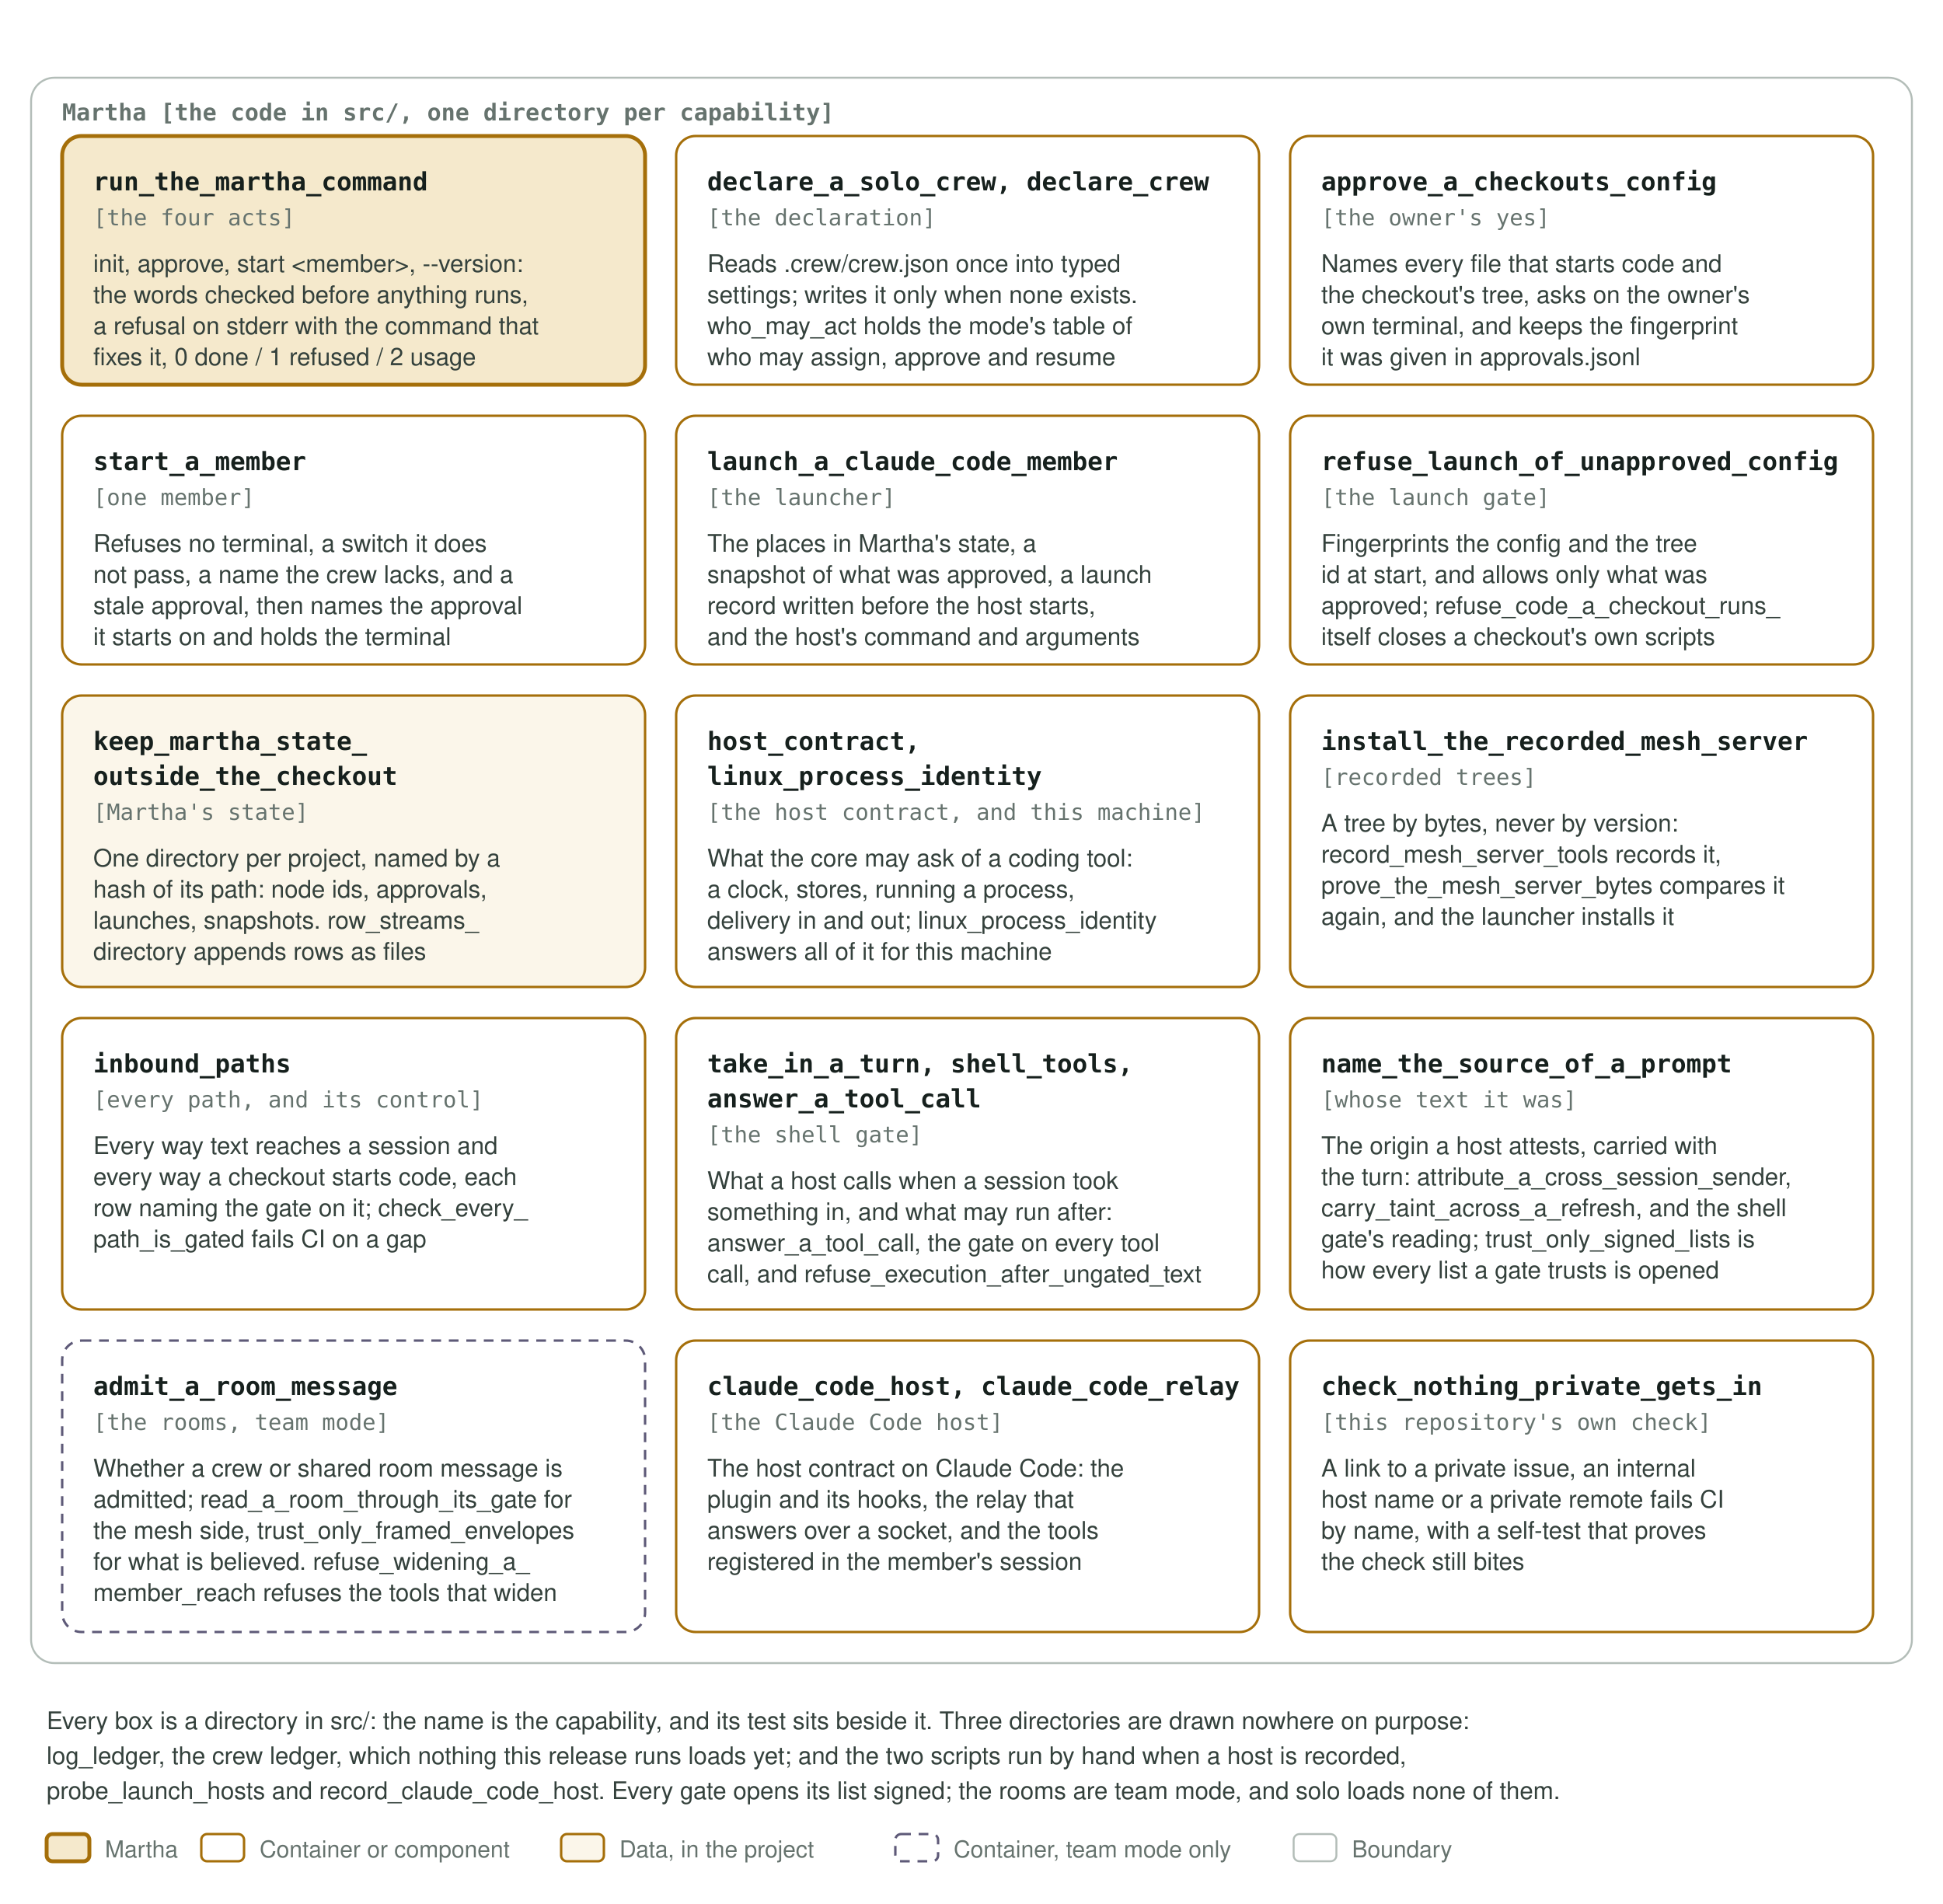
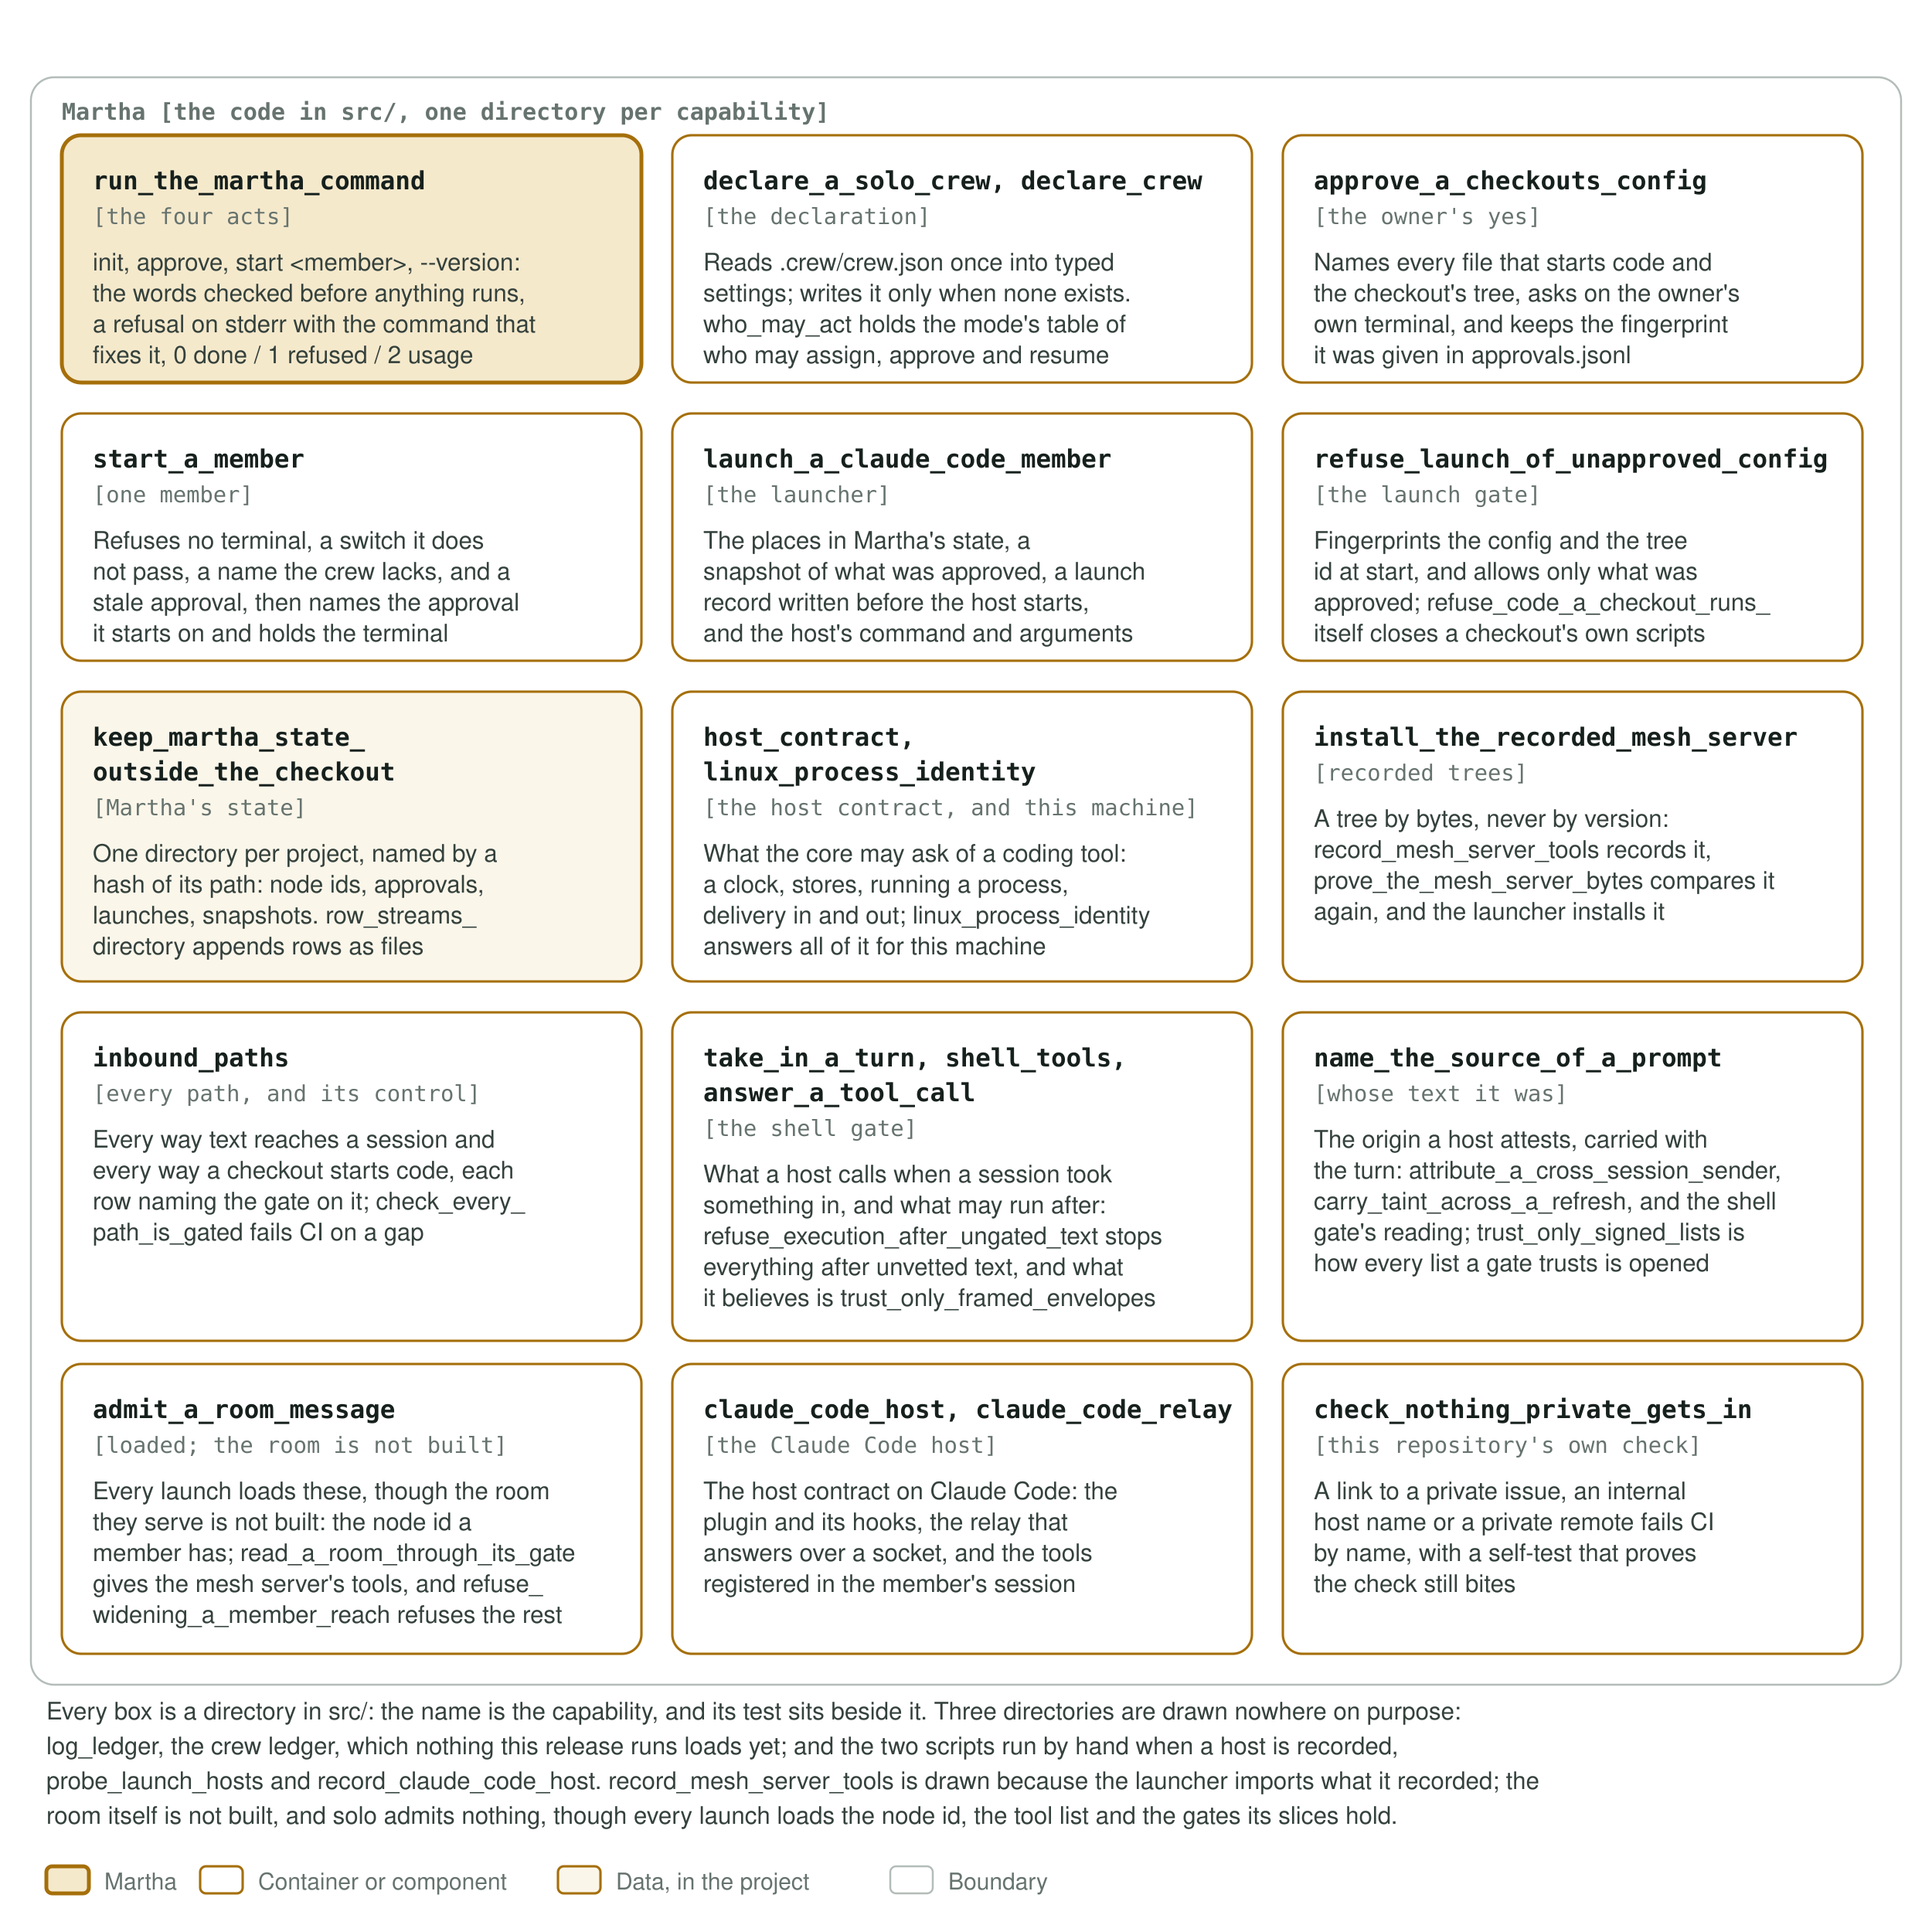
- <svg xmlns="http://www.w3.org/2000/svg" viewBox="0 0 1000 980" role="img" aria-label="Martha components">
+ <svg xmlns="http://www.w3.org/2000/svg" viewBox="0 0 1000 1000" role="img" aria-label="Martha components">
  <style>
.t-name { font-family: "Atkinson Hyperlegible", "Segoe UI", system-ui, -apple-system, Helvetica, Arial, sans-serif; font-size: 15px; font-weight: 700; }
.t-desc { font-family: "Atkinson Hyperlegible", "Segoe UI", system-ui, -apple-system, Helvetica, Arial, sans-serif; font-size: 12.5px; }
.t-rel { font-family: "Atkinson Hyperlegible", "Segoe UI", system-ui, -apple-system, Helvetica, Arial, sans-serif; font-size: 11.5px; paint-order: stroke; stroke-width: 4px; stroke-linejoin: round; }
.t-code { font-family: "JetBrains Mono", ui-monospace, Menlo, Consolas, monospace; font-size: 13px; font-weight: 600; }
.t-type { font-family: "JetBrains Mono", ui-monospace, Menlo, Consolas, monospace; font-size: 11.5px; }
.t-bound { font-family: "JetBrains Mono", ui-monospace, Menlo, Consolas, monospace; font-size: 12px; font-weight: 600; }
.t-leg { font-family: "Atkinson Hyperlegible", "Segoe UI", system-ui, -apple-system, Helvetica, Arial, sans-serif; font-size: 12px; }
.edge { fill: none; stroke-width: 1.25; }
.edge-team { fill: none; stroke-width: 1.25; stroke-dasharray: 5 4; }
.bg { fill: #FFFFFF; }
.b-sys { fill: #F5E9CC; stroke: #A56F0A; stroke-width: 2; }
.b-per { fill: #E3EBF2; stroke: #3B5B7A; stroke-width: 1.25; }
.b-mac { fill: #E6E4EE; stroke: #5E5A78; stroke-width: 1.25; stroke-dasharray: 5 4; }
.b-ext { fill: #ECEFED; stroke: #8A9791; stroke-width: 1.25; }
.b-cmp { fill: #FFFFFF; stroke: #A56F0A; stroke-width: 1.25; }
.b-dat { fill: #FBF6EA; stroke: #A56F0A; stroke-width: 1.25; }
.b-team { fill: #FFFFFF; stroke: #5E5A78; stroke-width: 1.25; stroke-dasharray: 5 4; }
.b-later { fill: #F3F4F3; stroke: #8A9791; stroke-width: 1.25; stroke-dasharray: 5 4; }
.bound { fill: none; stroke: #B3BDB8; stroke-width: 1; }
.head { fill: #3B5B7A; }
.t-name, .t-code { fill: #16201D; }
.t-type, .t-bound, .t-leg { fill: #66736E; }
.t-desc { fill: #34413C; }
.t-rel { fill: #66736E; stroke: #FFFFFF; }
.edge, .edge-team { stroke: #8A9791; }
.arrowhead { fill: #8A9791; }
@media (prefers-color-scheme: dark) {
.bg { fill: #171F1C; }
.b-sys { fill: #3A2E13; stroke: #E3AA3C; }
.b-per { fill: #1D2A36; stroke: #8EB4D8; }
.b-mac { fill: #26243A; stroke: #A9A4C8; }
.b-ext { fill: #1C2421; stroke: #7D8B85; }
.b-cmp { fill: #171F1C; stroke: #E3AA3C; }
.b-dat { fill: #2A2414; stroke: #E3AA3C; }
.b-team { fill: #171F1C; stroke: #A9A4C8; }
.b-later { fill: #1C2421; stroke: #7D8B85; }
.bound { stroke: #4A5752; }
.head { fill: #8EB4D8; }
.t-name, .t-code { fill: #E6ECE9; }
.t-type, .t-bound, .t-leg { fill: #93A09A; }
.t-desc { fill: #C3CDC8; }
.t-rel { fill: #93A09A; stroke: #171F1C; }
.edge, .edge-team { stroke: #7D8B85; }
.arrowhead { fill: #7D8B85; }
}
</style>
  <defs>
    <marker id="a" viewBox="0 0 10 10" refX="9" refY="5" markerWidth="7" markerHeight="7" orient="auto-start-reverse">
      <path class="arrowhead" d="M0 0L10 5L0 10z" />
    </marker>
  </defs>
-   <rect class="bg" x="0" y="0" width="1000" height="980" />
-   <rect class="bound" x="16" y="40" width="968" height="816" rx="12" />
+   <rect class="bg" x="0" y="0" width="1000" height="1000" />
+   <rect class="bound" x="16" y="40" width="968" height="832" rx="12" />
  <text class="t-bound" x="32" y="62">Martha [the code in src/, one directory per capability]</text>
  <rect class="b-sys" x="32" y="70" width="300" height="128" rx="10" />
  <text class="t-code" x="48" y="98">run_the_martha_command</text>
  <text class="t-type" x="48" y="116">[the four acts]</text>
  <text class="t-desc" x="48" y="140">init, approve, start &lt;member&gt;, --version:</text>
  <text class="t-desc" x="48" y="156">the words checked before anything runs,</text>
  <text class="t-desc" x="48" y="172">a refusal on stderr with the command that</text>
  <text class="t-desc" x="48" y="188">fixes it, 0 done / 1 refused / 2 usage</text>
  <rect class="b-cmp" x="348" y="70" width="300" height="128" rx="10" />
  <text class="t-code" x="364" y="98">declare_a_solo_crew, declare_crew</text>
  <text class="t-type" x="364" y="116">[the declaration]</text>
  <text class="t-desc" x="364" y="140">Reads .crew/crew.json once into typed</text>
  <text class="t-desc" x="364" y="156">settings; writes it only when none exists.</text>
  <text class="t-desc" x="364" y="172">who_may_act holds the mode's table of</text>
  <text class="t-desc" x="364" y="188">who may assign, approve and resume</text>
  <rect class="b-cmp" x="664" y="70" width="300" height="128" rx="10" />
  <text class="t-code" x="680" y="98">approve_a_checkouts_config</text>
  <text class="t-type" x="680" y="116">[the owner's yes]</text>
  <text class="t-desc" x="680" y="140">Names every file that starts code and</text>
  <text class="t-desc" x="680" y="156">the checkout's tree, asks on the owner's</text>
  <text class="t-desc" x="680" y="172">own terminal, and keeps the fingerprint</text>
  <text class="t-desc" x="680" y="188">it was given in approvals.jsonl</text>
  <rect class="b-cmp" x="32" y="214" width="300" height="128" rx="10" />
  <text class="t-code" x="48" y="242">start_a_member</text>
  <text class="t-type" x="48" y="260">[one member]</text>
  <text class="t-desc" x="48" y="284">Refuses no terminal, a switch it does</text>
  <text class="t-desc" x="48" y="300">not pass, a name the crew lacks, and a</text>
  <text class="t-desc" x="48" y="316">stale approval, then names the approval</text>
  <text class="t-desc" x="48" y="332">it starts on and holds the terminal</text>
  <rect class="b-cmp" x="348" y="214" width="300" height="128" rx="10" />
  <text class="t-code" x="364" y="242">launch_a_claude_code_member</text>
  <text class="t-type" x="364" y="260">[the launcher]</text>
  <text class="t-desc" x="364" y="284">The places in Martha's state, a</text>
  <text class="t-desc" x="364" y="300">snapshot of what was approved, a launch</text>
  <text class="t-desc" x="364" y="316">record written before the host starts,</text>
  <text class="t-desc" x="364" y="332">and the host's command and arguments</text>
  <rect class="b-cmp" x="664" y="214" width="300" height="128" rx="10" />
  <text class="t-code" x="680" y="242">refuse_launch_of_unapproved_config</text>
  <text class="t-type" x="680" y="260">[the launch gate]</text>
  <text class="t-desc" x="680" y="284">Fingerprints the config and the tree</text>
  <text class="t-desc" x="680" y="300">id at start, and allows only what was</text>
  <text class="t-desc" x="680" y="316">approved; refuse_code_a_checkout_runs_</text>
  <text class="t-desc" x="680" y="332">itself closes a checkout's own scripts</text>
  <rect class="b-dat" x="32" y="358" width="300" height="150" rx="10" />
  <text class="t-code" x="48" y="386">keep_martha_state_</text>
  <text class="t-code" x="48" y="404">outside_the_checkout</text>
  <text class="t-type" x="48" y="422">[Martha's state]</text>
  <text class="t-desc" x="48" y="446">One directory per project, named by a</text>
  <text class="t-desc" x="48" y="462">hash of its path: node ids, approvals,</text>
  <text class="t-desc" x="48" y="478">launches, snapshots. row_streams_</text>
  <text class="t-desc" x="48" y="494">directory appends rows as files</text>
  <rect class="b-cmp" x="348" y="358" width="300" height="150" rx="10" />
  <text class="t-code" x="364" y="386">host_contract,</text>
  <text class="t-code" x="364" y="404">linux_process_identity</text>
  <text class="t-type" x="364" y="422">[the host contract, and this machine]</text>
  <text class="t-desc" x="364" y="446">What the core may ask of a coding tool:</text>
  <text class="t-desc" x="364" y="462">a clock, stores, running a process,</text>
  <text class="t-desc" x="364" y="478">delivery in and out; linux_process_identity</text>
  <text class="t-desc" x="364" y="494">answers all of it for this machine</text>
  <rect class="b-cmp" x="664" y="358" width="300" height="150" rx="10" />
  <text class="t-code" x="680" y="386">install_the_recorded_mesh_server</text>
  <text class="t-type" x="680" y="404">[recorded trees]</text>
  <text class="t-desc" x="680" y="428">A tree by bytes, never by version:</text>
  <text class="t-desc" x="680" y="444">record_mesh_server_tools records it,</text>
  <text class="t-desc" x="680" y="460">prove_the_mesh_server_bytes compares it</text>
  <text class="t-desc" x="680" y="476">again, and the launcher installs it</text>
-   <rect class="b-cmp" x="32" y="524" width="300" height="150" rx="10" />
+   <rect class="b-cmp" x="32" y="524" width="300" height="170" rx="10" />
  <text class="t-code" x="48" y="552">inbound_paths</text>
  <text class="t-type" x="48" y="570">[every path, and its control]</text>
  <text class="t-desc" x="48" y="594">Every way text reaches a session and</text>
  <text class="t-desc" x="48" y="610">every way a checkout starts code, each</text>
  <text class="t-desc" x="48" y="626">row naming the gate on it; check_every_</text>
  <text class="t-desc" x="48" y="642">path_is_gated fails CI on a gap</text>
-   <rect class="b-cmp" x="348" y="524" width="300" height="150" rx="10" />
+   <rect class="b-cmp" x="348" y="524" width="300" height="170" rx="10" />
  <text class="t-code" x="364" y="552">take_in_a_turn, shell_tools,</text>
  <text class="t-code" x="364" y="570">answer_a_tool_call</text>
  <text class="t-type" x="364" y="588">[the shell gate]</text>
  <text class="t-desc" x="364" y="612">What a host calls when a session took</text>
  <text class="t-desc" x="364" y="628">something in, and what may run after:</text>
-   <text class="t-desc" x="364" y="644">answer_a_tool_call, the gate on every tool</text>
-   <text class="t-desc" x="364" y="660">call, and refuse_execution_after_ungated_text</text>
-   <rect class="b-cmp" x="664" y="524" width="300" height="150" rx="10" />
+   <text class="t-desc" x="364" y="644">refuse_execution_after_ungated_text stops</text>
+   <text class="t-desc" x="364" y="660">everything after unvetted text, and what</text>
+   <text class="t-desc" x="364" y="676">it believes is trust_only_framed_envelopes</text>
+   <rect class="b-cmp" x="664" y="524" width="300" height="170" rx="10" />
  <text class="t-code" x="680" y="552">name_the_source_of_a_prompt</text>
  <text class="t-type" x="680" y="570">[whose text it was]</text>
  <text class="t-desc" x="680" y="594">The origin a host attests, carried with</text>
  <text class="t-desc" x="680" y="610">the turn: attribute_a_cross_session_sender,</text>
  <text class="t-desc" x="680" y="626">carry_taint_across_a_refresh, and the shell</text>
  <text class="t-desc" x="680" y="642">gate's reading; trust_only_signed_lists is</text>
  <text class="t-desc" x="680" y="658">how every list a gate trusts is opened</text>
-   <rect class="b-team" x="32" y="690" width="300" height="150" rx="10" />
-   <text class="t-code" x="48" y="718">admit_a_room_message</text>
-   <text class="t-type" x="48" y="736">[the rooms, team mode]</text>
-   <text class="t-desc" x="48" y="760">Whether a crew or shared room message is</text>
-   <text class="t-desc" x="48" y="776">admitted; read_a_room_through_its_gate for</text>
-   <text class="t-desc" x="48" y="792">the mesh side, trust_only_framed_envelopes</text>
-   <text class="t-desc" x="48" y="808">for what is believed. refuse_widening_a_</text>
-   <text class="t-desc" x="48" y="824">member_reach refuses the tools that widen</text>
-   <rect class="b-cmp" x="348" y="690" width="300" height="150" rx="10" />
-   <text class="t-code" x="364" y="718">claude_code_host, claude_code_relay</text>
-   <text class="t-type" x="364" y="736">[the Claude Code host]</text>
-   <text class="t-desc" x="364" y="760">The host contract on Claude Code: the</text>
-   <text class="t-desc" x="364" y="776">plugin and its hooks, the relay that</text>
-   <text class="t-desc" x="364" y="792">answers over a socket, and the tools</text>
-   <text class="t-desc" x="364" y="808">registered in the member's session</text>
-   <rect class="b-cmp" x="664" y="690" width="300" height="150" rx="10" />
-   <text class="t-code" x="680" y="718">check_nothing_private_gets_in</text>
-   <text class="t-type" x="680" y="736">[this repository's own check]</text>
-   <text class="t-desc" x="680" y="760">A link to a private issue, an internal</text>
-   <text class="t-desc" x="680" y="776">host name or a private remote fails CI</text>
-   <text class="t-desc" x="680" y="792">by name, with a self-test that proves</text>
-   <text class="t-desc" x="680" y="808">the check still bites</text>
+   <rect class="b-cmp" x="32" y="706" width="300" height="150" rx="10" />
+   <text class="t-code" x="48" y="734">admit_a_room_message</text>
+   <text class="t-type" x="48" y="752">[loaded; the room is not built]</text>
+   <text class="t-desc" x="48" y="776">Every launch loads these, though the room</text>
+   <text class="t-desc" x="48" y="792">they serve is not built: the node id a</text>
+   <text class="t-desc" x="48" y="808">member has; read_a_room_through_its_gate</text>
+   <text class="t-desc" x="48" y="824">gives the mesh server's tools, and refuse_</text>
+   <text class="t-desc" x="48" y="840">widening_a_member_reach refuses the rest</text>
+   <rect class="b-cmp" x="348" y="706" width="300" height="150" rx="10" />
+   <text class="t-code" x="364" y="734">claude_code_host, claude_code_relay</text>
+   <text class="t-type" x="364" y="752">[the Claude Code host]</text>
+   <text class="t-desc" x="364" y="776">The host contract on Claude Code: the</text>
+   <text class="t-desc" x="364" y="792">plugin and its hooks, the relay that</text>
+   <text class="t-desc" x="364" y="808">answers over a socket, and the tools</text>
+   <text class="t-desc" x="364" y="824">registered in the member's session</text>
+   <rect class="b-cmp" x="664" y="706" width="300" height="150" rx="10" />
+   <text class="t-code" x="680" y="734">check_nothing_private_gets_in</text>
+   <text class="t-type" x="680" y="752">[this repository's own check]</text>
+   <text class="t-desc" x="680" y="776">A link to a private issue, an internal</text>
+   <text class="t-desc" x="680" y="792">host name or a private remote fails CI</text>
+   <text class="t-desc" x="680" y="808">by name, with a self-test that proves</text>
+   <text class="t-desc" x="680" y="824">the check still bites</text>
  <text class="t-desc" x="24" y="890">Every box is a directory in src/: the name is the capability, and its test sits beside it. Three directories are drawn nowhere on purpose:</text>
-   <text class="t-desc" x="24" y="908">log_ledger, the crew ledger, which nothing this release runs loads yet; and the two scripts run by hand when a host is recorded, </text>
-   <text class="t-desc" x="24" y="926">probe_launch_hosts and record_claude_code_host. Every gate opens its list signed; the rooms are team mode, and solo loads none of them.</text>
-   <rect class="b-sys" x="24" y="944" width="22" height="14" rx="3" />
-   <text class="t-leg" x="54" y="956">Martha</text>
-   <rect class="b-cmp" x="103.6" y="944" width="22" height="14" rx="3" />
-   <text class="t-leg" x="133.6" y="956">Container or component</text>
-   <rect class="b-dat" x="288.8" y="944" width="22" height="14" rx="3" />
-   <text class="t-leg" x="318.8" y="956">Data, in the project</text>
-   <rect class="b-team" x="460.8" y="944" width="22" height="14" rx="3" />
-   <text class="t-leg" x="490.8" y="956">Container, team mode only</text>
-   <rect class="bound" x="665.8" y="944" width="22" height="14" rx="3" />
-   <text class="t-leg" x="695.8" y="956">Boundary</text>
+   <text class="t-desc" x="24" y="908">log_ledger, the crew ledger, which nothing this release runs loads yet; and the two scripts run by hand when a host is recorded,</text>
+   <text class="t-desc" x="24" y="926">probe_launch_hosts and record_claude_code_host. record_mesh_server_tools is drawn because the launcher imports what it recorded; the</text>
+   <text class="t-desc" x="24" y="944">room itself is not built, and solo admits nothing, though every launch loads the node id, the tool list and the gates its slices hold.</text>
+   <rect class="b-sys" x="24" y="966" width="22" height="14" rx="3" />
+   <text class="t-leg" x="54" y="978">Martha</text>
+   <rect class="b-cmp" x="103.6" y="966" width="22" height="14" rx="3" />
+   <text class="t-leg" x="133.6" y="978">Container or component</text>
+   <rect class="b-dat" x="288.8" y="966" width="22" height="14" rx="3" />
+   <text class="t-leg" x="318.8" y="978">Data, in the project</text>
+   <rect class="bound" x="460.8" y="966" width="22" height="14" rx="3" />
+   <text class="t-leg" x="490.8" y="978">Boundary</text>
</svg>
